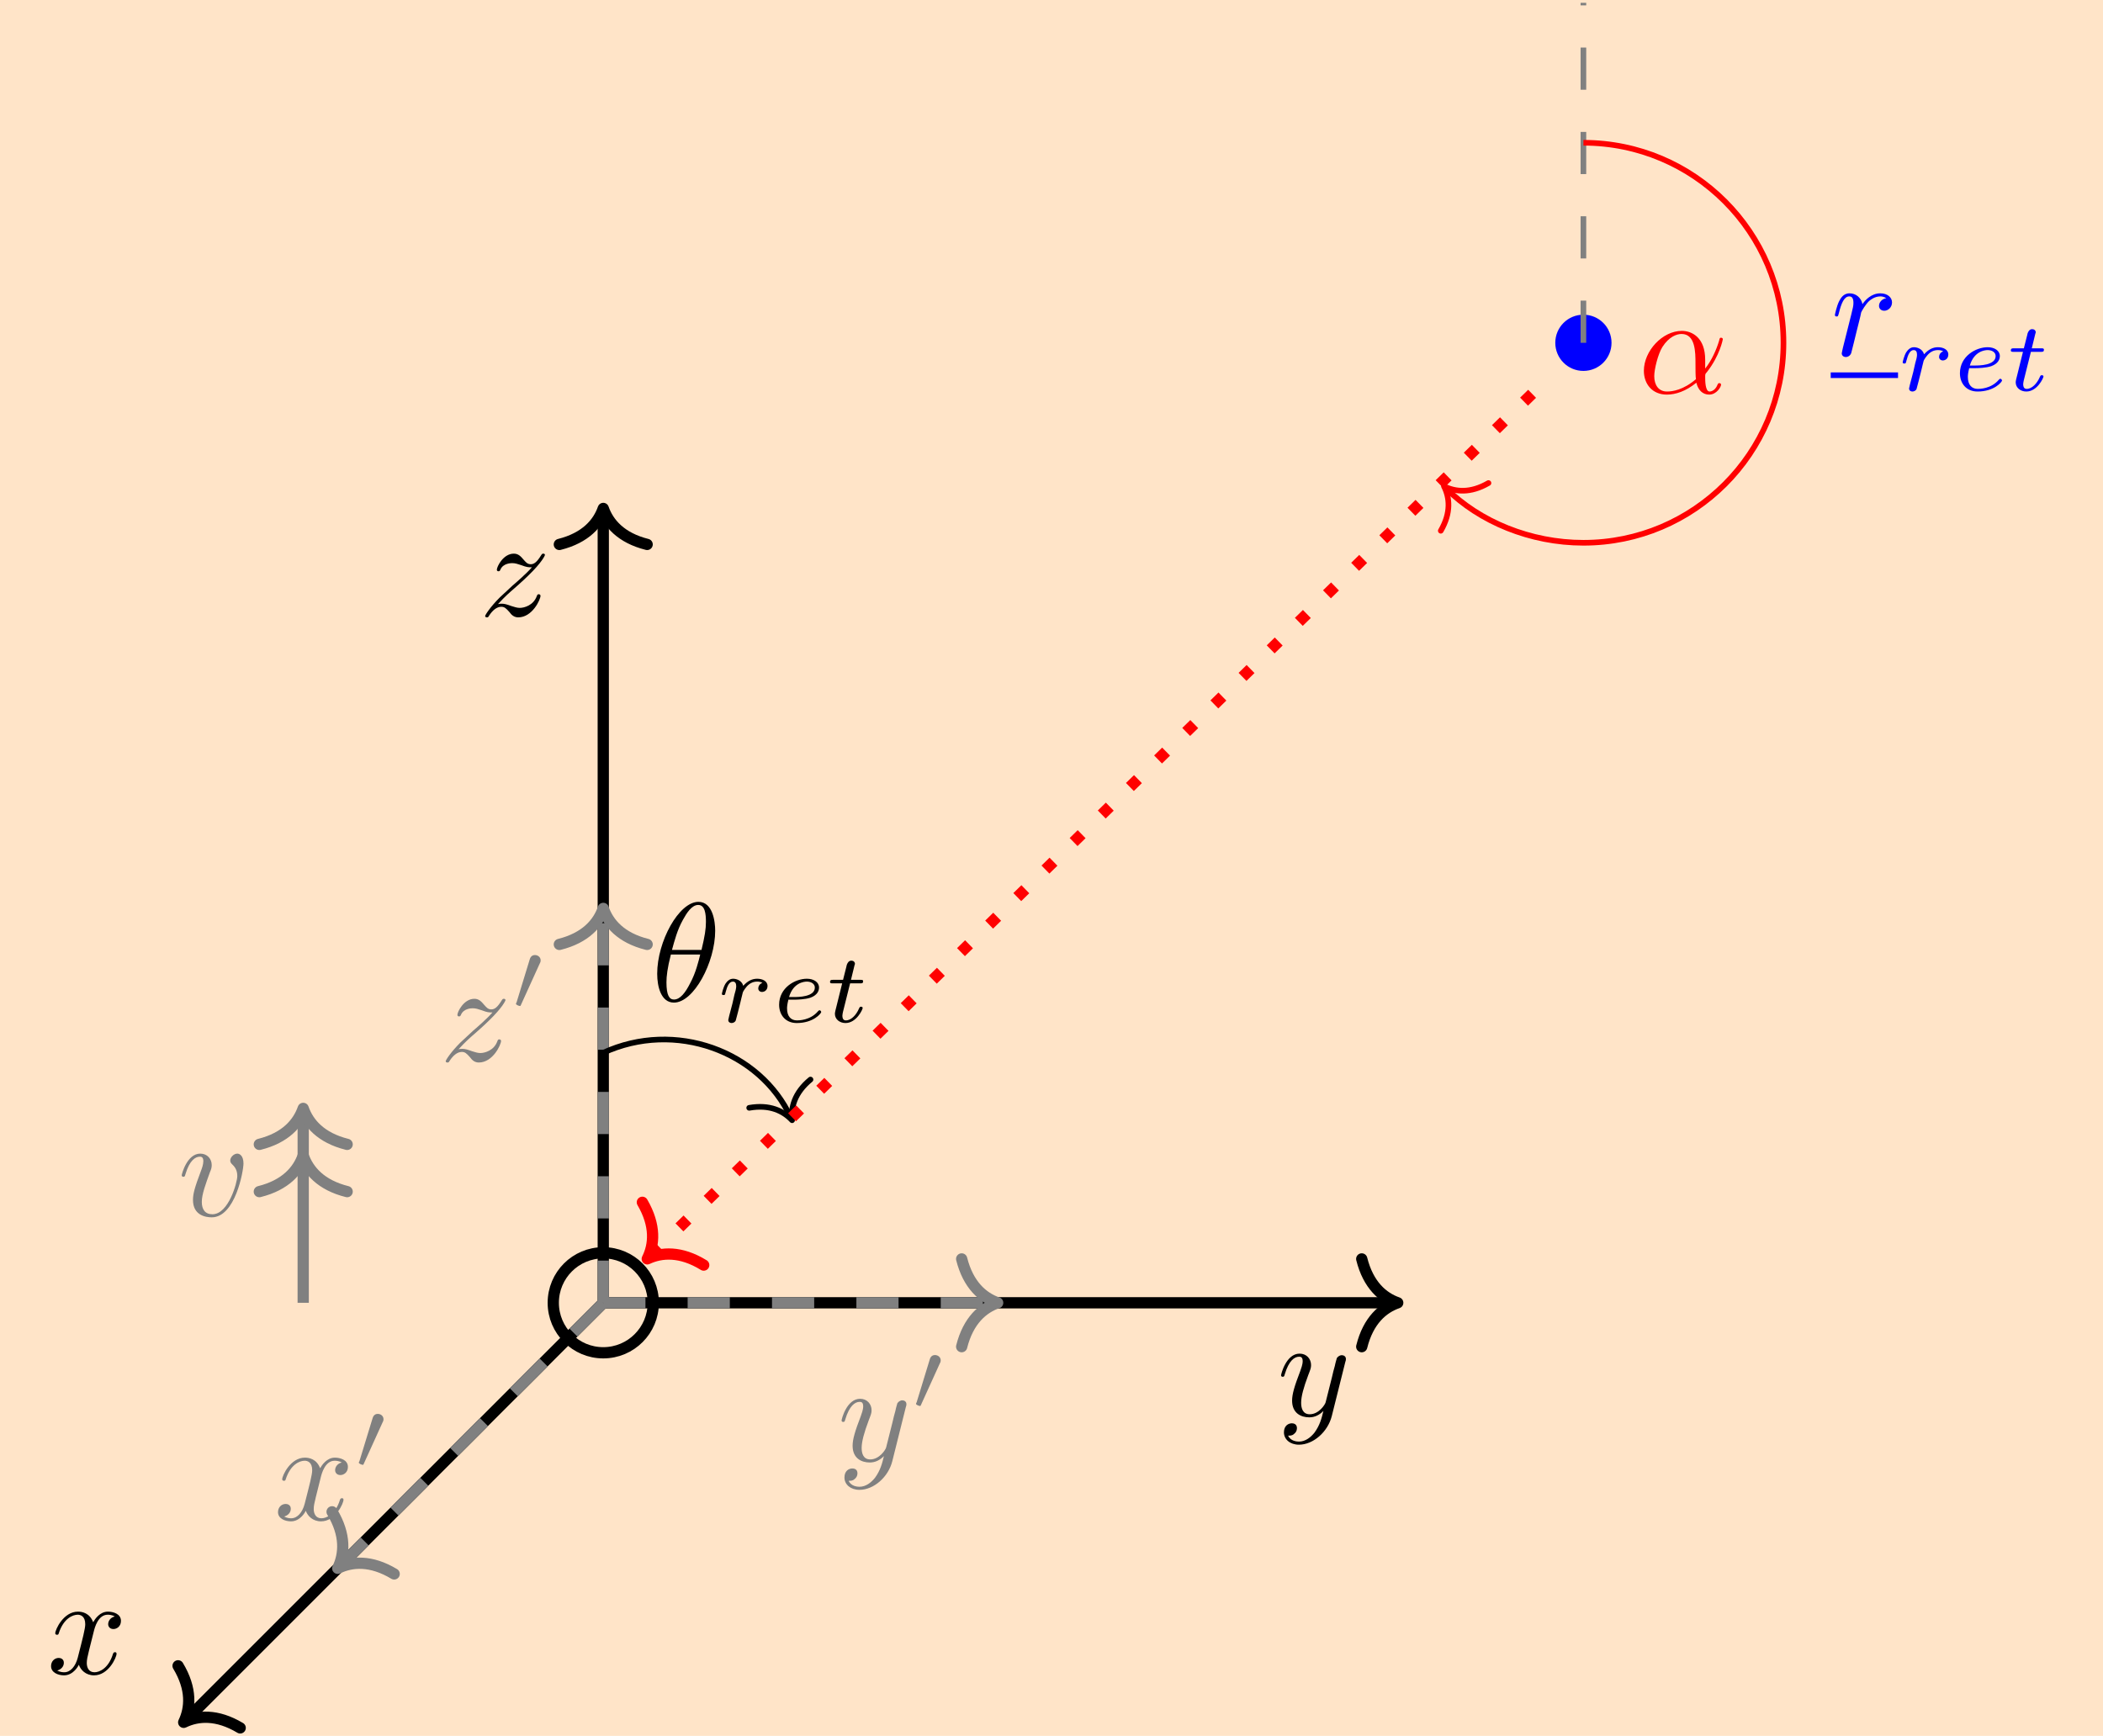
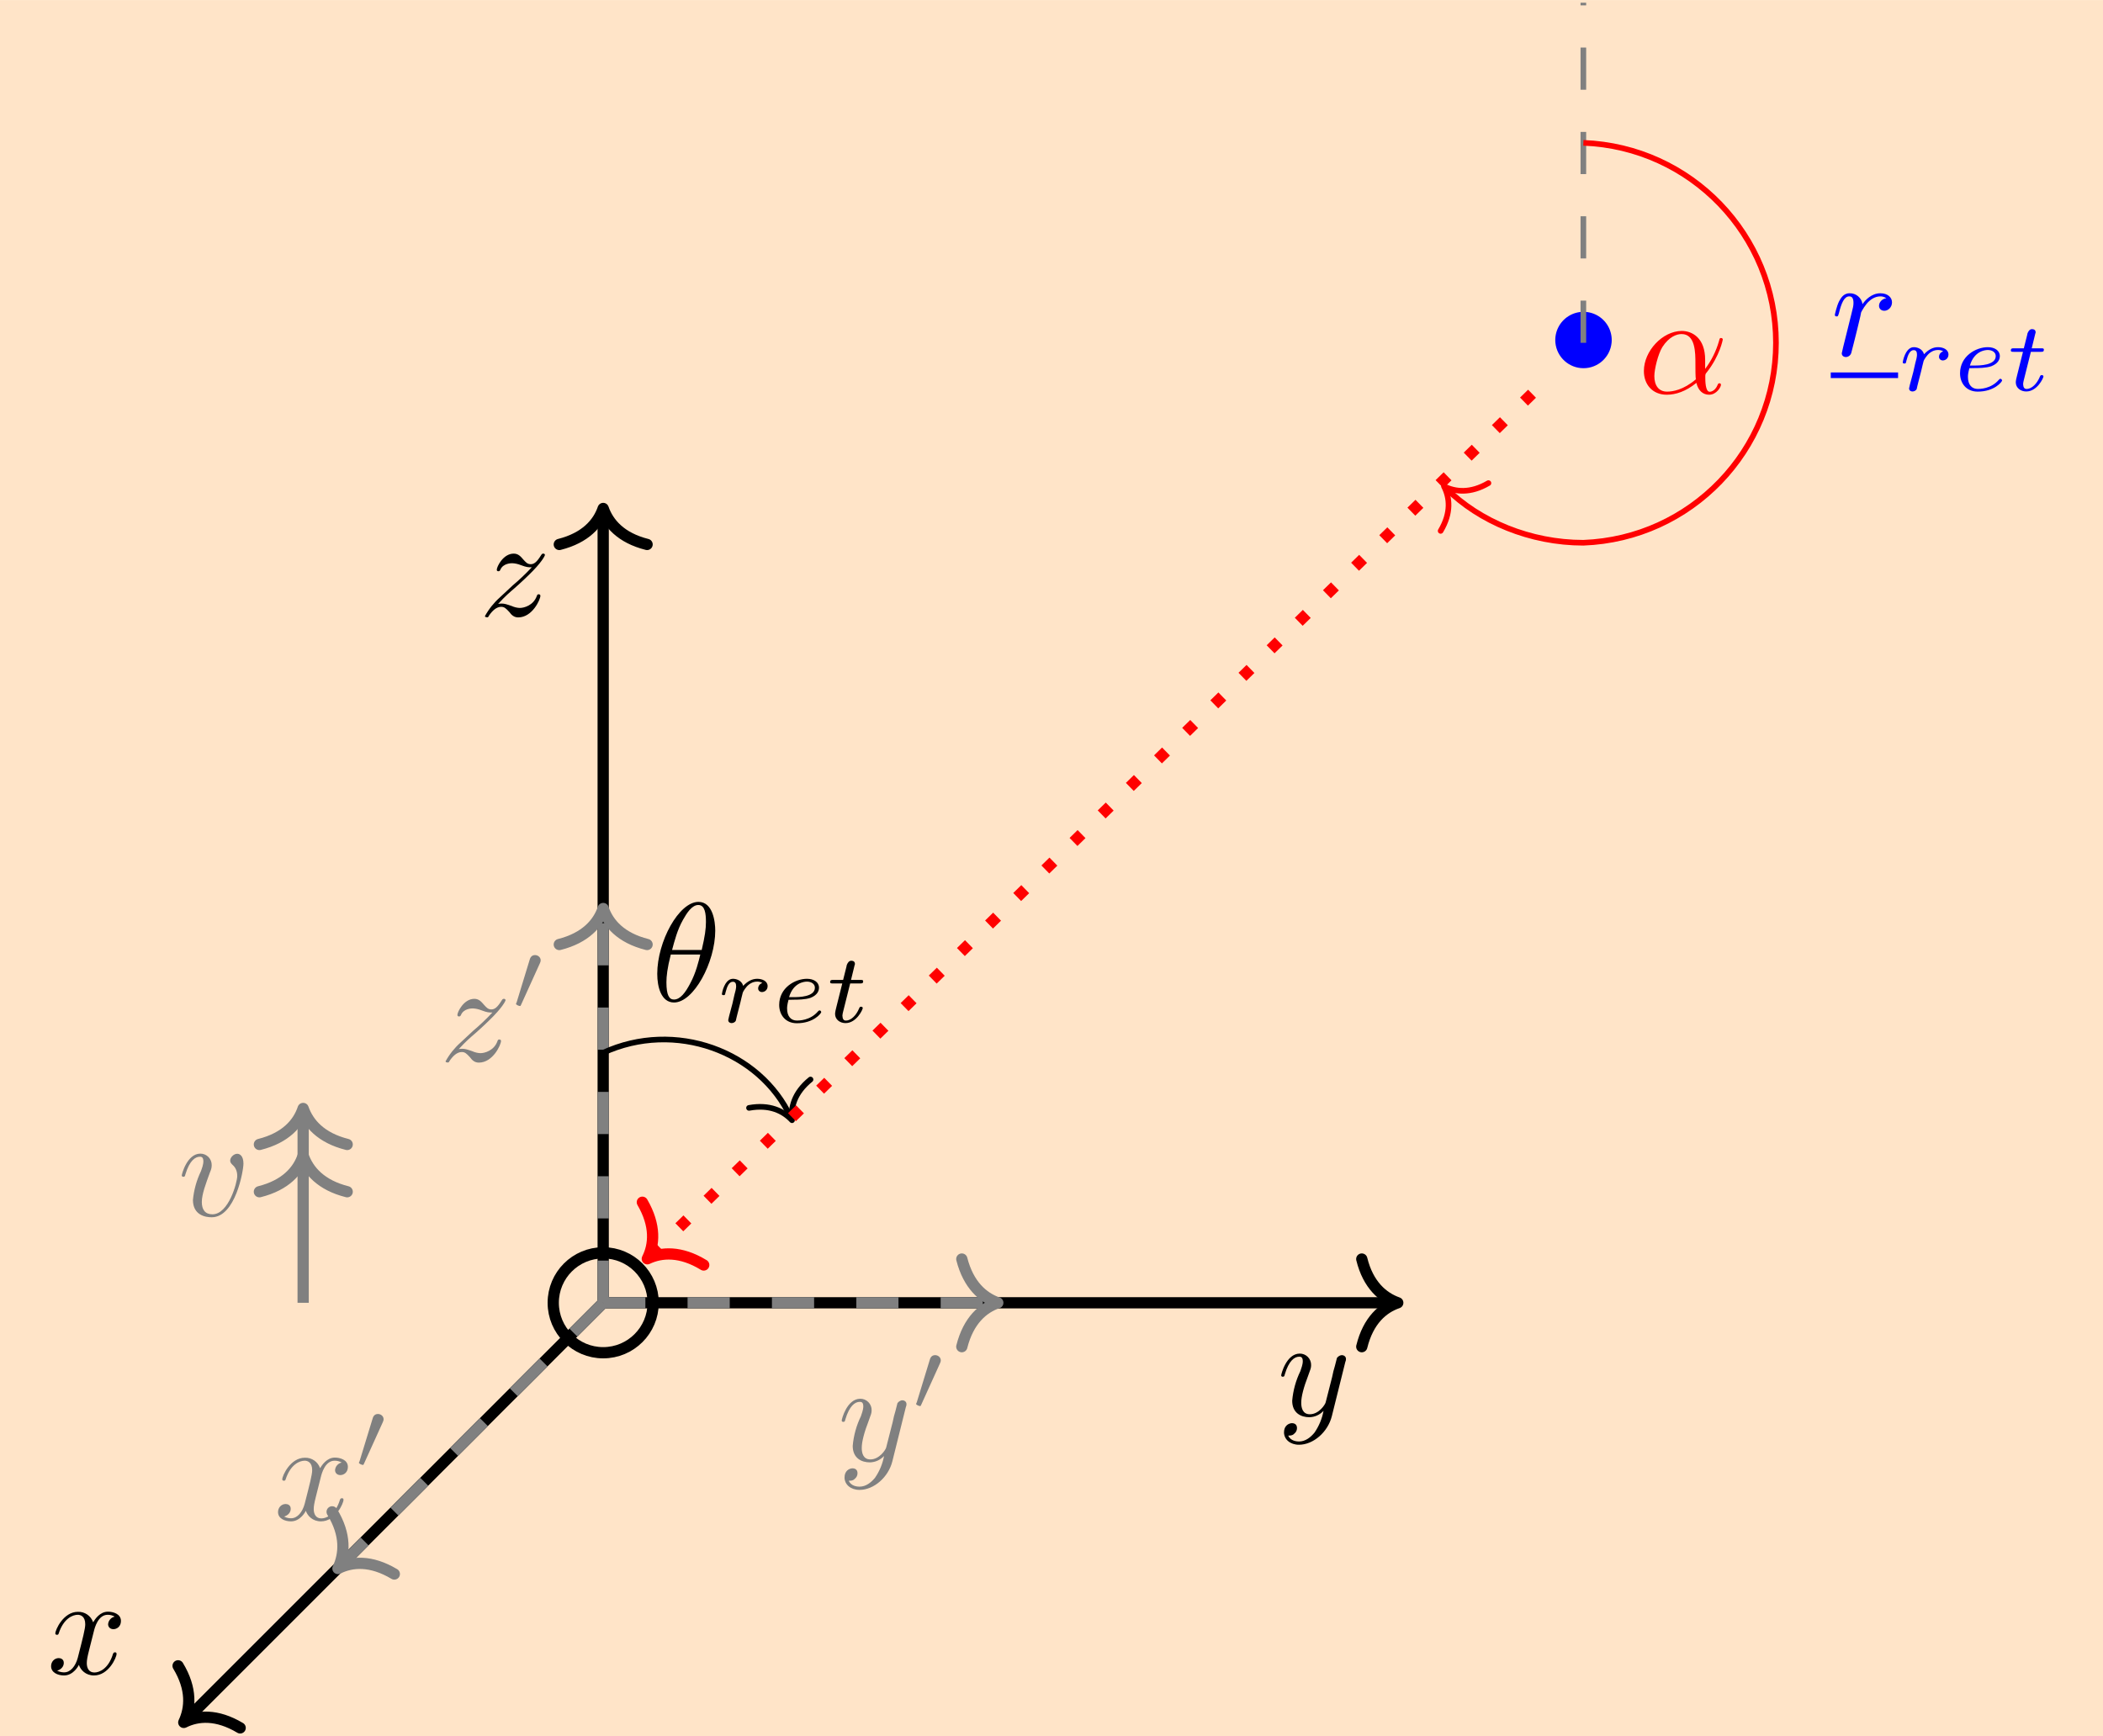
- <svg xmlns="http://www.w3.org/2000/svg" xmlns:xlink="http://www.w3.org/1999/xlink" width="149.012pt" height="123.014pt" viewBox="0 0 149.012 123.014" version="1.1">
+ <svg xmlns="http://www.w3.org/2000/svg" xmlns:xlink="http://www.w3.org/1999/xlink" width="198.68" height="164.02" viewBox="0 0 149.01 123.01">
  <defs>
-     <g>
-       <symbol overflow="visible" id="glyph0-0">
-         <path style="stroke:none;" d="" />
-       </symbol>
-       <symbol overflow="visible" id="glyph0-1">
-         <path style="stroke:none;" d="M 4.844 -3.797 C 4.891 -3.938 4.891 -3.953 4.891 -4.031 C 4.891 -4.203 4.75 -4.297 4.594 -4.297 C 4.5 -4.297 4.344 -4.234 4.25 -4.094 C 4.234 -4.031 4.141 -3.734 4.109 -3.547 C 4.031 -3.297 3.969 -3.016 3.906 -2.75 L 3.453 -0.953 C 3.422 -0.812 2.984 -0.109 2.328 -0.109 C 1.828 -0.109 1.719 -0.547 1.719 -0.922 C 1.719 -1.375 1.891 -2 2.219 -2.875 C 2.375 -3.281 2.422 -3.391 2.422 -3.594 C 2.422 -4.031 2.109 -4.406 1.609 -4.406 C 0.656 -4.406 0.297 -2.953 0.297 -2.875 C 0.297 -2.766 0.391 -2.766 0.406 -2.766 C 0.516 -2.766 0.516 -2.797 0.562 -2.953 C 0.844 -3.891 1.234 -4.188 1.578 -4.188 C 1.656 -4.188 1.828 -4.188 1.828 -3.875 C 1.828 -3.625 1.719 -3.359 1.656 -3.172 C 1.25 -2.109 1.078 -1.547 1.078 -1.078 C 1.078 -0.188 1.703 0.109 2.297 0.109 C 2.688 0.109 3.016 -0.062 3.297 -0.344 C 3.172 0.172 3.047 0.672 2.656 1.203 C 2.391 1.531 2.016 1.828 1.562 1.828 C 1.422 1.828 0.969 1.797 0.797 1.406 C 0.953 1.406 1.094 1.406 1.219 1.281 C 1.328 1.203 1.422 1.062 1.422 0.875 C 1.422 0.562 1.156 0.531 1.062 0.531 C 0.828 0.531 0.5 0.688 0.5 1.172 C 0.5 1.672 0.938 2.047 1.562 2.047 C 2.578 2.047 3.609 1.141 3.891 0.016 Z M 4.844 -3.797 " />
-       </symbol>
-       <symbol overflow="visible" id="glyph0-2">
-         <path style="stroke:none;" d="M 1.328 -0.828 C 1.859 -1.406 2.156 -1.656 2.516 -1.969 C 2.516 -1.969 3.125 -2.5 3.484 -2.859 C 4.438 -3.781 4.656 -4.266 4.656 -4.312 C 4.656 -4.406 4.562 -4.406 4.547 -4.406 C 4.469 -4.406 4.453 -4.391 4.391 -4.297 C 4.094 -3.812 3.891 -3.656 3.656 -3.656 C 3.406 -3.656 3.297 -3.812 3.141 -3.984 C 2.953 -4.203 2.781 -4.406 2.453 -4.406 C 1.703 -4.406 1.25 -3.484 1.25 -3.266 C 1.25 -3.219 1.281 -3.156 1.359 -3.156 C 1.453 -3.156 1.469 -3.203 1.5 -3.266 C 1.688 -3.734 2.266 -3.734 2.344 -3.734 C 2.547 -3.734 2.734 -3.672 2.969 -3.594 C 3.375 -3.438 3.484 -3.438 3.734 -3.438 C 3.375 -3.016 2.547 -2.297 2.359 -2.141 L 1.453 -1.297 C 0.781 -0.625 0.422 -0.062 0.422 0.016 C 0.422 0.109 0.531 0.109 0.547 0.109 C 0.625 0.109 0.641 0.094 0.703 -0.016 C 0.938 -0.375 1.234 -0.641 1.562 -0.641 C 1.781 -0.641 1.891 -0.547 2.141 -0.266 C 2.297 -0.047 2.484 0.109 2.766 0.109 C 3.766 0.109 4.344 -1.156 4.344 -1.422 C 4.344 -1.469 4.297 -1.531 4.219 -1.531 C 4.125 -1.531 4.109 -1.469 4.078 -1.391 C 3.844 -0.75 3.203 -0.562 2.875 -0.562 C 2.688 -0.562 2.5 -0.625 2.297 -0.688 C 1.953 -0.812 1.797 -0.859 1.594 -0.859 C 1.578 -0.859 1.422 -0.859 1.328 -0.828 Z M 1.328 -0.828 " />
-       </symbol>
-       <symbol overflow="visible" id="glyph0-3">
-         <path style="stroke:none;" d="M 3.328 -3.016 C 3.391 -3.266 3.625 -4.188 4.312 -4.188 C 4.359 -4.188 4.609 -4.188 4.812 -4.062 C 4.531 -4 4.344 -3.766 4.344 -3.516 C 4.344 -3.359 4.453 -3.172 4.719 -3.172 C 4.938 -3.172 5.25 -3.344 5.25 -3.75 C 5.25 -4.266 4.672 -4.406 4.328 -4.406 C 3.75 -4.406 3.406 -3.875 3.281 -3.656 C 3.031 -4.312 2.5 -4.406 2.203 -4.406 C 1.172 -4.406 0.594 -3.125 0.594 -2.875 C 0.594 -2.766 0.703 -2.766 0.719 -2.766 C 0.797 -2.766 0.828 -2.797 0.844 -2.875 C 1.188 -3.938 1.844 -4.188 2.188 -4.188 C 2.375 -4.188 2.719 -4.094 2.719 -3.516 C 2.719 -3.203 2.547 -2.547 2.188 -1.141 C 2.031 -0.531 1.672 -0.109 1.234 -0.109 C 1.172 -0.109 0.953 -0.109 0.734 -0.234 C 0.984 -0.297 1.203 -0.5 1.203 -0.781 C 1.203 -1.047 0.984 -1.125 0.844 -1.125 C 0.531 -1.125 0.297 -0.875 0.297 -0.547 C 0.297 -0.094 0.781 0.109 1.219 0.109 C 1.891 0.109 2.25 -0.594 2.266 -0.641 C 2.391 -0.281 2.75 0.109 3.344 0.109 C 4.375 0.109 4.938 -1.172 4.938 -1.422 C 4.938 -1.531 4.859 -1.531 4.828 -1.531 C 4.734 -1.531 4.719 -1.484 4.688 -1.422 C 4.359 -0.344 3.688 -0.109 3.375 -0.109 C 2.984 -0.109 2.828 -0.422 2.828 -0.766 C 2.828 -0.984 2.875 -1.203 2.984 -1.641 Z M 3.328 -3.016 " />
-       </symbol>
-       <symbol overflow="visible" id="glyph0-4">
-         <path style="stroke:none;" d="M 4.672 -3.703 C 4.672 -4.25 4.406 -4.406 4.234 -4.406 C 3.984 -4.406 3.734 -4.141 3.734 -3.922 C 3.734 -3.797 3.781 -3.734 3.891 -3.625 C 4.109 -3.422 4.234 -3.172 4.234 -2.812 C 4.234 -2.391 3.625 -0.109 2.469 -0.109 C 1.953 -0.109 1.719 -0.453 1.719 -0.984 C 1.719 -1.531 2 -2.266 2.297 -3.094 C 2.375 -3.266 2.422 -3.406 2.422 -3.594 C 2.422 -4.031 2.109 -4.406 1.609 -4.406 C 0.672 -4.406 0.297 -2.953 0.297 -2.875 C 0.297 -2.766 0.391 -2.766 0.406 -2.766 C 0.516 -2.766 0.516 -2.797 0.562 -2.953 C 0.859 -3.953 1.281 -4.188 1.578 -4.188 C 1.656 -4.188 1.828 -4.188 1.828 -3.875 C 1.828 -3.625 1.719 -3.344 1.656 -3.172 C 1.219 -2.016 1.094 -1.562 1.094 -1.125 C 1.094 -0.047 1.969 0.109 2.422 0.109 C 4.094 0.109 4.672 -3.188 4.672 -3.703 Z M 4.672 -3.703 " />
-       </symbol>
-       <symbol overflow="visible" id="glyph0-5">
-         <path style="stroke:none;" d="M 4.531 -4.984 C 4.531 -5.641 4.359 -7.031 3.344 -7.031 C 1.953 -7.031 0.422 -4.219 0.422 -1.938 C 0.422 -1 0.703 0.109 1.609 0.109 C 3.016 0.109 4.531 -2.75 4.531 -4.984 Z M 1.469 -3.625 C 1.641 -4.25 1.844 -5.047 2.25 -5.766 C 2.516 -6.25 2.875 -6.812 3.328 -6.812 C 3.812 -6.812 3.875 -6.172 3.875 -5.609 C 3.875 -5.109 3.797 -4.609 3.562 -3.625 Z M 3.469 -3.297 C 3.359 -2.844 3.156 -2 2.766 -1.281 C 2.422 -0.594 2.047 -0.109 1.609 -0.109 C 1.281 -0.109 1.078 -0.406 1.078 -1.328 C 1.078 -1.75 1.141 -2.328 1.391 -3.297 Z M 3.469 -3.297 " />
-       </symbol>
-       <symbol overflow="visible" id="glyph0-6">
-         <path style="stroke:none;" d="M 0.875 -0.594 C 0.844 -0.438 0.781 -0.203 0.781 -0.156 C 0.781 0.016 0.922 0.109 1.078 0.109 C 1.203 0.109 1.375 0.031 1.453 -0.172 C 1.469 -0.203 1.797 -1.562 1.844 -1.75 C 1.922 -2.078 2.109 -2.766 2.156 -3.047 C 2.203 -3.172 2.484 -3.641 2.719 -3.859 C 2.797 -3.922 3.094 -4.188 3.516 -4.188 C 3.781 -4.188 3.922 -4.062 3.938 -4.062 C 3.641 -4.016 3.422 -3.781 3.422 -3.516 C 3.422 -3.359 3.531 -3.172 3.797 -3.172 C 4.062 -3.172 4.344 -3.406 4.344 -3.766 C 4.344 -4.109 4.031 -4.406 3.516 -4.406 C 2.875 -4.406 2.438 -3.922 2.25 -3.641 C 2.156 -4.094 1.797 -4.406 1.328 -4.406 C 0.875 -4.406 0.688 -4.016 0.594 -3.844 C 0.422 -3.5 0.297 -2.906 0.297 -2.875 C 0.297 -2.766 0.391 -2.766 0.406 -2.766 C 0.516 -2.766 0.516 -2.781 0.578 -3 C 0.75 -3.703 0.953 -4.188 1.312 -4.188 C 1.469 -4.188 1.609 -4.109 1.609 -3.734 C 1.609 -3.516 1.578 -3.406 1.453 -2.891 Z M 0.875 -0.594 " />
-       </symbol>
-       <symbol overflow="visible" id="glyph0-7">
-         <path style="stroke:none;" d="M 4.75 -2.359 C 4.75 -3.922 3.828 -4.406 3.094 -4.406 C 1.719 -4.406 0.406 -2.984 0.406 -1.578 C 0.406 -0.641 1 0.109 2.031 0.109 C 2.656 0.109 3.375 -0.125 4.125 -0.734 C 4.25 -0.203 4.578 0.109 5.031 0.109 C 5.562 0.109 5.875 -0.438 5.875 -0.594 C 5.875 -0.672 5.812 -0.703 5.75 -0.703 C 5.688 -0.703 5.656 -0.672 5.625 -0.594 C 5.438 -0.109 5.078 -0.109 5.062 -0.109 C 4.75 -0.109 4.75 -0.891 4.75 -1.125 C 4.75 -1.328 4.75 -1.359 4.859 -1.469 C 5.797 -2.656 6 -3.812 6 -3.812 C 6 -3.844 5.984 -3.922 5.875 -3.922 C 5.781 -3.922 5.781 -3.891 5.734 -3.703 C 5.547 -3.078 5.219 -2.328 4.75 -1.734 Z M 4.094 -0.984 C 3.203 -0.219 2.438 -0.109 2.047 -0.109 C 1.453 -0.109 1.141 -0.562 1.141 -1.203 C 1.141 -1.688 1.406 -2.766 1.719 -3.266 C 2.188 -4 2.734 -4.188 3.078 -4.188 C 4.062 -4.188 4.062 -2.875 4.062 -2.109 C 4.062 -1.734 4.062 -1.156 4.094 -0.984 Z M 4.094 -0.984 " />
-       </symbol>
-       <symbol overflow="visible" id="glyph1-0">
-         <path style="stroke:none;" d="" />
-       </symbol>
-       <symbol overflow="visible" id="glyph1-1">
-         <path style="stroke:none;" d="M 2.016 -3.297 C 2.078 -3.406 2.078 -3.469 2.078 -3.516 C 2.078 -3.734 1.891 -3.891 1.672 -3.891 C 1.406 -3.891 1.328 -3.672 1.297 -3.562 L 0.375 -0.547 C 0.359 -0.531 0.328 -0.453 0.328 -0.438 C 0.328 -0.359 0.547 -0.281 0.609 -0.281 C 0.656 -0.281 0.656 -0.297 0.703 -0.406 Z M 2.016 -3.297 " />
-       </symbol>
-       <symbol overflow="visible" id="glyph2-0">
-         <path style="stroke:none;" d="" />
-       </symbol>
-       <symbol overflow="visible" id="glyph2-1">
-         <path style="stroke:none;" d="M 1.641 -1.406 C 1.641 -1.453 1.812 -2.078 1.812 -2.109 C 1.828 -2.172 2.031 -2.516 2.266 -2.688 C 2.328 -2.734 2.516 -2.875 2.828 -2.875 C 2.891 -2.875 3.062 -2.875 3.203 -2.781 C 2.984 -2.719 2.906 -2.516 2.906 -2.391 C 2.906 -2.25 3.016 -2.141 3.172 -2.141 C 3.344 -2.141 3.562 -2.266 3.562 -2.562 C 3.562 -2.922 3.188 -3.078 2.828 -3.078 C 2.469 -3.078 2.156 -2.922 1.844 -2.578 C 1.719 -3 1.297 -3.078 1.125 -3.078 C 0.875 -3.078 0.703 -2.906 0.578 -2.719 C 0.422 -2.453 0.328 -2.047 0.328 -2 C 0.328 -1.922 0.422 -1.922 0.453 -1.922 C 0.547 -1.922 0.547 -1.938 0.594 -2.125 C 0.703 -2.547 0.844 -2.875 1.109 -2.875 C 1.297 -2.875 1.344 -2.719 1.344 -2.531 C 1.344 -2.406 1.281 -2.141 1.219 -1.953 C 1.172 -1.766 1.109 -1.484 1.078 -1.328 L 0.844 -0.438 C 0.828 -0.344 0.781 -0.172 0.781 -0.156 C 0.781 0 0.906 0.062 1.016 0.062 C 1.125 0.062 1.266 0 1.312 -0.125 C 1.328 -0.172 1.406 -0.484 1.453 -0.656 Z M 1.641 -1.406 " />
-       </symbol>
-       <symbol overflow="visible" id="glyph2-2">
-         <path style="stroke:none;" d="M 1.562 -1.594 C 1.75 -1.594 2.312 -1.609 2.688 -1.734 C 3.203 -1.922 3.297 -2.25 3.297 -2.453 C 3.297 -2.844 2.906 -3.078 2.438 -3.078 C 1.594 -3.078 0.469 -2.438 0.469 -1.234 C 0.469 -0.531 0.906 0.062 1.719 0.062 C 2.906 0.062 3.453 -0.625 3.453 -0.719 C 3.453 -0.766 3.391 -0.844 3.328 -0.844 C 3.297 -0.844 3.281 -0.828 3.219 -0.766 C 2.672 -0.125 1.859 -0.125 1.734 -0.125 C 1.312 -0.125 1.031 -0.406 1.031 -0.969 C 1.031 -1.062 1.031 -1.203 1.125 -1.594 Z M 1.172 -1.781 C 1.469 -2.797 2.234 -2.875 2.438 -2.875 C 2.734 -2.875 3 -2.719 3 -2.453 C 3 -1.781 1.812 -1.781 1.516 -1.781 Z M 1.172 -1.781 " />
-       </symbol>
-       <symbol overflow="visible" id="glyph2-3">
-         <path style="stroke:none;" d="M 1.719 -2.75 L 2.422 -2.75 C 2.562 -2.75 2.641 -2.75 2.641 -2.906 C 2.641 -3 2.562 -3 2.438 -3 L 1.781 -3 L 2.031 -4.031 C 2.047 -4.062 2.062 -4.109 2.062 -4.125 C 2.062 -4.266 1.953 -4.359 1.812 -4.359 C 1.641 -4.359 1.547 -4.234 1.484 -4.062 C 1.438 -3.875 1.531 -4.219 1.219 -3 L 0.516 -3 C 0.391 -3 0.297 -3 0.297 -2.844 C 0.297 -2.75 0.375 -2.75 0.5 -2.75 L 1.156 -2.75 L 0.75 -1.109 C 0.703 -0.938 0.641 -0.688 0.641 -0.594 C 0.641 -0.188 1 0.062 1.391 0.062 C 2.172 0.062 2.609 -0.906 2.609 -1 C 2.609 -1.094 2.516 -1.094 2.5 -1.094 C 2.406 -1.094 2.406 -1.078 2.344 -0.953 C 2.156 -0.516 1.797 -0.125 1.422 -0.125 C 1.266 -0.125 1.172 -0.219 1.172 -0.469 C 1.172 -0.531 1.203 -0.688 1.219 -0.75 Z M 1.719 -2.75 " />
-       </symbol>
-     </g>
-     <clipPath id="clip1">
-       <path d="M 0 0 L 149.012 0 L 149.012 123.016 L 0 123.016 Z M 0 0 " />
+     <symbol id="b" overflow="visible">
+       <path d="M4.84-3.8c.05-.14.05-.15.05-.23 0-.17-.14-.27-.3-.27-.09 0-.25.07-.34.2l-.14.55q-.12.38-.2.8l-.46 1.8c-.03.14-.47.84-1.12.84-.5 0-.61-.44-.61-.81q0-.66.5-1.95c.15-.41.2-.52.2-.72a.8.8 0 0 0-.81-.82C.66-4.4.3-2.95.3-2.87c0 .1.1.1.1.1.12 0 .12-.03.16-.18.28-.94.67-1.24 1.02-1.24.08 0 .25 0 .25.32 0 .25-.11.51-.17.7a6 6 0 0 0-.58 2.1C1.08-.2 1.7.1 2.3.1q.58-.02 1-.45a4 4 0 0 1-.64 1.54c-.27.33-.64.63-1.1.63-.14 0-.6-.03-.76-.42.15 0 .3 0 .42-.13a.5.5 0 0 0 .2-.4c0-.32-.26-.35-.36-.35C.83.53.5.7.5 1.17c0 .5.44.88 1.06.88 1.02 0 2.05-.9 2.33-2.03Zm0 0" style="stroke:none" />
+     </symbol>
+     <symbol id="c" overflow="visible">
+       <path d="M1.33-.83c.53-.58.83-.83 1.19-1.14 0 0 .6-.53.96-.89.96-.92 1.18-1.4 1.18-1.45 0-.1-.1-.1-.11-.1-.08 0-.1.02-.16.11-.3.49-.5.64-.73.64-.25 0-.36-.15-.52-.32-.19-.22-.36-.43-.69-.43-.75 0-1.2.93-1.2 1.14q0 .1.1.11c.1 0 .12-.04.15-.1.19-.47.77-.47.84-.47q.3.01.63.14c.4.15.51.15.76.15a16 16 0 0 1-1.37 1.3l-.9.84A5 5 0 0 0 .41.02C.42.1.53.1.55.1Q.64.13.7-.02c.24-.35.53-.62.86-.62.22 0 .33.1.58.37.16.22.34.38.63.38 1 0 1.57-1.27 1.57-1.53q0-.1-.12-.11c-.1 0-.11.06-.14.14-.24.64-.88.83-1.2.83Q2.59-.57 2.3-.7c-.35-.12-.5-.17-.7-.17-.02 0-.18 0-.27.03m0 0" style="stroke:none" />
+     </symbol>
+     <symbol id="e" overflow="visible">
+       <path d="M3.33-3.02c.06-.25.3-1.17.98-1.17a1 1 0 0 1 .5.13.6.6 0 0 0-.47.54c0 .16.11.35.38.35.22 0 .53-.17.53-.58 0-.52-.58-.66-.92-.66-.58 0-.92.54-1.05.75A1.1 1.1 0 0 0 2.2-4.4C1.17-4.4.6-3.12.6-2.87c0 .1.1.1.12.1q.1 0 .12-.1c.35-1.07 1-1.32 1.35-1.32.19 0 .53.1.53.67 0 .32-.17.97-.53 2.38-.16.6-.52 1.03-.96 1.03-.06 0-.28 0-.5-.12.25-.07.47-.27.47-.55 0-.27-.22-.34-.36-.34-.3 0-.54.25-.54.57 0 .46.48.66.92.66.67 0 1.03-.7 1.05-.75.12.36.48.75 1.07.75 1.04 0 1.6-1.28 1.6-1.53 0-.11-.08-.11-.11-.11-.1 0-.11.05-.14.1C4.36-.33 3.69-.1 3.37-.1c-.39 0-.54-.31-.54-.66 0-.21.04-.43.15-.87Zm0 0" style="stroke:none" />
+     </symbol>
+     <symbol id="g" overflow="visible">
+       <path d="M4.67-3.7c0-.55-.26-.7-.44-.7-.25 0-.5.26-.5.48 0 .12.05.19.16.3q.34.29.34.8c0 .43-.6 2.71-1.76 2.71-.52 0-.75-.34-.75-.87 0-.55.28-1.29.58-2.11.08-.18.12-.32.12-.5a.8.8 0 0 0-.81-.82C.67-4.4.3-2.95.3-2.87c0 .1.1.1.1.1.12 0 .12-.03.16-.18.3-1 .72-1.24 1.02-1.24.08 0 .25 0 .25.32 0 .25-.11.53-.17.7a6 6 0 0 0-.57 2.05C1.1-.05 1.97.1 2.42.1 4.1.1 4.67-3.2 4.67-3.7m0 0" style="stroke:none" />
+     </symbol>
+     <symbol id="h" overflow="visible">
+       <path d="M4.53-4.98c0-.66-.17-2.05-1.19-2.05-1.39 0-2.92 2.81-2.92 5.1C.42-1 .7.1 1.61.1 3 .1 4.53-2.75 4.53-5M1.47-3.62c.17-.63.37-1.43.78-2.15.27-.48.63-1.04 1.08-1.04.48 0 .54.64.54 1.2 0 .5-.07 1-.3 1.99Zm2 .32c-.11.46-.31 1.3-.7 2.02C2.42-.6 2.05-.11 1.6-.11c-.33 0-.53-.3-.53-1.22 0-.42.06-1 .31-1.97Zm0 0" style="stroke:none" />
+     </symbol>
+     <symbol id="l" overflow="visible">
+       <path d="m.88-.6-.1.44c0 .18.14.27.3.27.12 0 .3-.08.37-.28.02-.03.35-1.4.4-1.58.07-.33.26-1.02.3-1.3.05-.12.33-.6.57-.8.08-.07.37-.34.8-.34.26 0 .4.13.42.13-.3.04-.52.28-.52.54 0 .16.11.35.38.35.26 0 .54-.24.54-.6 0-.34-.3-.64-.82-.64-.64 0-1.08.49-1.27.77a.9.9 0 0 0-.92-.77c-.46 0-.64.4-.74.57-.17.34-.3.93-.3.96 0 .11.1.11.12.11.1 0 .1-.01.17-.23.17-.7.37-1.19.73-1.19.16 0 .3.08.3.46 0 .21-.03.32-.16.84Zm0 0" style="stroke:none" />
+     </symbol>
+     <symbol id="m" overflow="visible">
+       <path d="M4.75-2.36c0-1.56-.92-2.05-1.66-2.05C1.72-4.4.41-2.98.41-1.58.4-.64 1 .11 2.03.11c.63 0 1.35-.23 2.1-.84.12.53.45.84.9.84.53 0 .84-.55.84-.7Q5.87-.7 5.76-.7q-.09 0-.12.1c-.2.5-.55.5-.57.5-.31 0-.31-.8-.31-1.02 0-.2 0-.24.1-.35C5.8-2.66 6-3.8 6-3.8c0-.03-.02-.11-.12-.11s-.1.03-.15.22a6 6 0 0 1-.98 1.97ZM4.09-.98c-.89.76-1.65.87-2.04.87-.6 0-.9-.45-.9-1.1 0-.48.26-1.56.57-2.06.47-.73 1.01-.92 1.36-.92.98 0 .98 1.32.98 2.08 0 .38 0 .95.03 1.13m0 0" style="stroke:none" />
+     </symbol>
+     <symbol id="f" overflow="visible">
+       <path d="M2.02-3.3q.07-.15.06-.22c0-.21-.19-.37-.4-.37-.27 0-.35.22-.38.33L.38-.55l-.05.11c0 .08.22.16.28.16.05 0 .05-.02.1-.13Zm0 0" style="stroke:none" />
+     </symbol>
+     <symbol id="i" overflow="visible">
+       <path d="M1.64-1.4c0-.05.17-.68.17-.7.02-.07.22-.42.46-.59.06-.04.25-.19.56-.19.06 0 .23 0 .37.1a.4.4 0 0 0-.3.39c0 .14.12.25.27.25.17 0 .4-.13.4-.42 0-.36-.38-.52-.74-.52q-.52 0-.99.5c-.12-.42-.54-.5-.72-.5-.25 0-.42.17-.54.36A2 2 0 0 0 .33-2c0 .08.1.08.12.08.1 0 .1-.02.14-.2.11-.43.25-.75.52-.75.19 0 .23.15.23.34 0 .12-.06.39-.12.58l-.14.62-.24.9-.06.27c0 .16.13.22.24.22s.25-.06.3-.18c0-.05.09-.36.13-.54Zm0 0" style="stroke:none" />
+     </symbol>
+     <symbol id="j" overflow="visible">
+       <path d="M1.56-1.6c.19 0 .75 0 1.13-.13.51-.2.6-.52.6-.72 0-.4-.38-.63-.85-.63-.85 0-1.97.64-1.97 1.85 0 .7.44 1.3 1.25 1.3 1.19 0 1.73-.7 1.73-.79 0-.05-.06-.12-.12-.12q-.03-.01-.11.07c-.55.65-1.36.65-1.49.65-.42 0-.7-.29-.7-.85 0-.1 0-.23.1-.62Zm-.39-.18c.3-1.02 1.06-1.1 1.27-1.1.3 0 .56.16.56.43 0 .67-1.19.67-1.48.67Zm0 0" style="stroke:none" />
+     </symbol>
+     <symbol id="k" overflow="visible">
+       <path d="M1.72-2.75h.7c.14 0 .22 0 .22-.16 0-.09-.08-.09-.2-.09h-.66l.25-1.03.03-.1q-.01-.22-.25-.23c-.17 0-.26.13-.33.3-.04.18.05-.16-.26 1.06h-.7C.39-3 .3-3 .3-2.84c0 .09.08.09.2.09h.66L.75-1.11c-.05.17-.1.42-.1.52 0 .4.35.65.74.65C2.17.06 2.61-.9 2.61-1s-.1-.1-.11-.1c-.1 0-.1.02-.16.15-.18.43-.54.83-.92.83q-.24.01-.25-.35c0-.06.03-.22.05-.28Zm0 0" style="stroke:none" />
+     </symbol>
+     <clipPath id="a">
+       <path d="M0 0h149.01v123.02H0Zm0 0" />
    </clipPath>
-     <clipPath id="clip2">
-       <path d="M 2 81 L 55 81 L 55 123.016 L 2 123.016 Z M 2 81 " />
+     <clipPath id="d">
+       <path d="M2 81h53v42.02H2Zm0 0" />
    </clipPath>
  </defs>
-   <g id="surface1">
-     <g clip-path="url(#clip1)" clip-rule="nonzero">
-       <path style=" stroke:none;fill-rule:nonzero;fill:rgb(100%,89.412%,78.432%);fill-opacity:1;" d="M 0 123.016 L 149.012 123.016 L 149.012 0 L 0 0 Z M 0 123.016 " />
-     </g>
-     <path style="fill:none;stroke-width:0.797;stroke-linecap:butt;stroke-linejoin:miter;stroke:rgb(0%,0%,0%);stroke-opacity:1;stroke-miterlimit:10;" d="M 3.544 -0 C 3.544 1.957 1.958 3.543 0.001 3.543 C -1.956 3.543 -3.542 1.957 -3.542 -0 C -3.542 -1.957 -1.956 -3.543 0.001 -3.543 C 1.958 -3.543 3.544 -1.957 3.544 -0 Z M 3.544 -0 " transform="matrix(1,0,0,-1,42.745,92.324)" />
-     <path style="fill:none;stroke-width:0.797;stroke-linecap:butt;stroke-linejoin:miter;stroke:rgb(0%,0%,0%);stroke-opacity:1;stroke-miterlimit:10;" d="M 0.001 -0 L 55.896 -0 " transform="matrix(1,0,0,-1,42.745,92.324)" />
-     <path style="fill:none;stroke-width:0.797;stroke-linecap:round;stroke-linejoin:round;stroke:rgb(0%,0%,0%);stroke-opacity:1;stroke-miterlimit:10;" d="M -2.551 3.109 C -2.086 1.246 -1.047 0.363 -0 -0 C -1.047 -0.363 -2.086 -1.242 -2.551 -3.11 " transform="matrix(1,0,0,-1,99.03922,92.324)" />
-     <g style="fill:rgb(0%,0%,0%);fill-opacity:1;">
-       <use xlink:href="#glyph0-1" x="90.476" y="100.333" />
-     </g>
-     <path style="fill:none;stroke-width:0.797;stroke-linecap:butt;stroke-linejoin:miter;stroke:rgb(0%,0%,0%);stroke-opacity:1;stroke-miterlimit:10;" d="M 0.001 -0 L 0.001 55.894 " transform="matrix(1,0,0,-1,42.745,92.324)" />
-     <path style="fill:none;stroke-width:0.797;stroke-linecap:round;stroke-linejoin:round;stroke:rgb(0%,0%,0%);stroke-opacity:1;stroke-miterlimit:10;" d="M -2.552 3.112 C -2.084 1.245 -1.044 0.362 -0.001 -0.001 C -1.044 -0.364 -2.084 -1.243 -2.552 -3.11 " transform="matrix(0,-1,-1,0,42.745,36.02978)" />
-     <g style="fill:rgb(0%,0%,0%);fill-opacity:1;">
-       <use xlink:href="#glyph0-2" x="33.955" y="43.641" />
-     </g>
-     <g clip-path="url(#clip2)" clip-rule="nonzero">
-       <path style="fill:none;stroke-width:0.797;stroke-linecap:butt;stroke-linejoin:miter;stroke:rgb(0%,0%,0%);stroke-opacity:1;stroke-miterlimit:10;" d="M 0.001 -0 L -29.448 -29.449 " transform="matrix(1,0,0,-1,42.745,92.324)" />
-     </g>
-     <path style="fill:none;stroke-width:0.797;stroke-linecap:round;stroke-linejoin:round;stroke:rgb(0%,0%,0%);stroke-opacity:1;stroke-miterlimit:10;" d="M -2.552 3.111 C -2.083 1.244 -1.047 0.363 -0 0.001 C -1.044 -0.364 -2.086 -1.245 -2.55 -3.112 " transform="matrix(-0.7071,0.7071,0.7071,0.7071,13.01491,122.0541)" />
-     <g style="fill:rgb(0%,0%,0%);fill-opacity:1;">
-       <use xlink:href="#glyph0-3" x="3.321" y="118.617" />
-     </g>
-     <path style="fill:none;stroke-width:0.797;stroke-linecap:butt;stroke-linejoin:miter;stroke:rgb(50%,50%,50%);stroke-opacity:1;stroke-dasharray:2.989,2.989;stroke-miterlimit:10;" d="M 0.001 -0 L 27.548 -0 " transform="matrix(1,0,0,-1,42.745,92.324)" />
-     <path style="fill:none;stroke-width:0.797;stroke-linecap:round;stroke-linejoin:round;stroke:rgb(50%,50%,50%);stroke-opacity:1;stroke-miterlimit:10;" d="M -2.552 3.109 C -2.083 1.246 -1.044 0.363 -0.001 -0 C -1.044 -0.363 -2.083 -1.242 -2.552 -3.11 " transform="matrix(1,0,0,-1,70.69286,92.324)" />
-     <g style="fill:rgb(50%,50%,50%);fill-opacity:1;">
-       <use xlink:href="#glyph0-1" x="59.335" y="103.533" />
-     </g>
-     <g style="fill:rgb(50%,50%,50%);fill-opacity:1;">
-       <use xlink:href="#glyph1-1" x="64.577" y="99.918" />
-     </g>
-     <path style="fill:none;stroke-width:0.797;stroke-linecap:butt;stroke-linejoin:miter;stroke:rgb(50%,50%,50%);stroke-opacity:1;stroke-dasharray:2.989,2.989;stroke-miterlimit:10;" d="M 0.001 -0 L 0.001 27.551 " transform="matrix(1,0,0,-1,42.745,92.324)" />
-     <path style="fill:none;stroke-width:0.797;stroke-linecap:round;stroke-linejoin:round;stroke:rgb(50%,50%,50%);stroke-opacity:1;stroke-miterlimit:10;" d="M -2.55 3.112 C -2.085 1.245 -1.046 0.362 0.001 -0.001 C -1.046 -0.364 -2.085 -1.243 -2.55 -3.11 " transform="matrix(0,-1,-1,0,42.745,64.37614)" />
-     <g style="fill:rgb(50%,50%,50%);fill-opacity:1;">
-       <use xlink:href="#glyph0-2" x="31.16" y="75.187" />
-     </g>
-     <g style="fill:rgb(50%,50%,50%);fill-opacity:1;">
-       <use xlink:href="#glyph1-1" x="36.231" y="71.572" />
-     </g>
-     <path style="fill:none;stroke-width:0.797;stroke-linecap:butt;stroke-linejoin:miter;stroke:rgb(50%,50%,50%);stroke-opacity:1;stroke-dasharray:2.989,2.989;stroke-miterlimit:10;" d="M 0.001 -0 L -18.534 -18.535 " transform="matrix(1,0,0,-1,42.745,92.324)" />
-     <path style="fill:none;stroke-width:0.797;stroke-linecap:round;stroke-linejoin:round;stroke:rgb(50%,50%,50%);stroke-opacity:1;stroke-miterlimit:10;" d="M -2.548 3.111 C -2.084 1.244 -1.048 0.363 -0.001 0.001 C -1.045 -0.364 -2.087 -1.245 -2.551 -3.112 " transform="matrix(-0.7071,0.7071,0.7071,0.7071,23.9281,111.1409)" />
-     <g style="fill:rgb(50%,50%,50%);fill-opacity:1;">
-       <use xlink:href="#glyph0-3" x="19.402" y="107.704" />
-     </g>
-     <g style="fill:rgb(50%,50%,50%);fill-opacity:1;">
-       <use xlink:href="#glyph1-1" x="25.096" y="104.088" />
-     </g>
-     <path style="fill:none;stroke-width:0.797;stroke-linecap:butt;stroke-linejoin:miter;stroke:rgb(50%,50%,50%);stroke-opacity:1;stroke-miterlimit:10;" d="M -21.261 -0 L -21.261 13.379 " transform="matrix(1,0,0,-1,42.745,92.324)" />
-     <path style="fill:none;stroke-width:0.797;stroke-linecap:round;stroke-linejoin:round;stroke:rgb(50%,50%,50%);stroke-opacity:1;stroke-miterlimit:10;" d="M -2.55 3.111 C -2.085 1.244 -1.046 0.365 0.001 0.001 C -1.046 -0.362 -2.085 -1.245 -2.55 -3.112 " transform="matrix(0,-1,-1,0,21.4858,81.89575)" />
-     <path style="fill:none;stroke-width:0.797;stroke-linecap:round;stroke-linejoin:round;stroke:rgb(50%,50%,50%);stroke-opacity:1;stroke-miterlimit:10;" d="M -2.549 3.111 C -2.085 1.244 -1.045 0.365 0.001 0.001 C -1.045 -0.362 -2.085 -1.245 -2.549 -3.112 " transform="matrix(0,-1,-1,0,21.4858,78.54826)" />
-     <g style="fill:rgb(50%,50%,50%);fill-opacity:1;">
-       <use xlink:href="#glyph0-4" x="12.58" y="86.159" />
-     </g>
-     <path style="fill:none;stroke-width:0.399;stroke-linecap:butt;stroke-linejoin:miter;stroke:rgb(0%,0%,0%);stroke-opacity:1;stroke-miterlimit:10;" d="M 0.001 17.719 C 5.083 20.062 11.118 17.84 13.298 13.117 " transform="matrix(1,0,0,-1,42.745,92.324)" />
-     <path style="fill:none;stroke-width:0.399;stroke-linecap:round;stroke-linejoin:round;stroke:rgb(0%,0%,0%);stroke-opacity:1;stroke-miterlimit:10;" d="M -2.072 2.392 C -1.693 0.957 -0.849 0.279 -0.001 -0.001 C -0.849 -0.281 -1.695 -0.957 -2.073 -2.392 " transform="matrix(0.41905,0.90791,0.90791,-0.41905,56.12635,79.38758)" />
-     <g style="fill:rgb(0%,0%,0%);fill-opacity:1;">
-       <use xlink:href="#glyph0-5" x="46.145" y="70.942" />
-     </g>
-     <g style="fill:rgb(0%,0%,0%);fill-opacity:1;">
-       <use xlink:href="#glyph2-1" x="50.822" y="72.437" />
-     </g>
-     <g style="fill:rgb(0%,0%,0%);fill-opacity:1;">
-       <use xlink:href="#glyph2-2" x="54.737" y="72.437" />
-       <use xlink:href="#glyph2-3" x="58.517" y="72.437" />
-     </g>
-     <path style="fill:none;stroke-width:0.797;stroke-linecap:butt;stroke-linejoin:miter;stroke:rgb(100%,0%,0%);stroke-opacity:1;stroke-dasharray:0.797,1.993;stroke-miterlimit:10;" d="M 3.403 3.394 L 66.614 65.199 " transform="matrix(1,0,0,-1,42.745,92.324)" />
-     <path style="fill:none;stroke-width:0.797;stroke-linecap:round;stroke-linejoin:round;stroke:rgb(100%,0%,0%);stroke-opacity:1;stroke-miterlimit:10;" d="M -2.55 3.111 C -2.084 1.247 -1.046 0.363 0.002 -0.001 C -1.047 -0.363 -2.084 -1.245 -2.552 -3.11 " transform="matrix(-0.71497,0.69908,0.69908,0.71497,45.86515,89.21018)" />
-     <path style=" stroke:none;fill-rule:nonzero;fill:rgb(0%,0%,100%);fill-opacity:1;" d="M 114.188 24.293 C 114.188 23.191 113.297 22.301 112.195 22.301 C 111.094 22.301 110.203 23.191 110.203 24.293 C 110.203 25.395 111.094 26.285 112.195 26.285 C 113.297 26.285 114.188 25.395 114.188 24.293 Z M 114.188 24.293 " />
-     <g style="fill:rgb(0%,0%,100%);fill-opacity:1;">
-       <use xlink:href="#glyph0-6" x="129.719" y="25.193" />
-     </g>
-     <path style="fill:none;stroke-width:0.398;stroke-linecap:butt;stroke-linejoin:miter;stroke:rgb(0%,0%,100%);stroke-opacity:1;stroke-miterlimit:10;" d="M -0 -0.002 L 4.769 -0.002 " transform="matrix(1,0,0,-1,129.719,26.588)" />
-     <g style="fill:rgb(0%,0%,100%);fill-opacity:1;">
-       <use xlink:href="#glyph2-1" x="134.49" y="27.684" />
-     </g>
-     <g style="fill:rgb(0%,0%,100%);fill-opacity:1;">
-       <use xlink:href="#glyph2-2" x="138.405" y="27.684" />
-       <use xlink:href="#glyph2-3" x="142.185" y="27.684" />
-     </g>
-     <path style="fill:none;stroke-width:0.399;stroke-linecap:butt;stroke-linejoin:miter;stroke:rgb(50%,50%,50%);stroke-opacity:1;stroke-dasharray:2.989,2.989;stroke-miterlimit:10;" d="M 69.45 68.031 L 69.45 92.125 " transform="matrix(1,0,0,-1,42.745,92.324)" />
-     <path style="fill:none;stroke-width:0.399;stroke-linecap:butt;stroke-linejoin:miter;stroke:rgb(100%,0%,0%);stroke-opacity:1;stroke-miterlimit:10;" d="M 69.45 82.207 C 77.278 82.207 83.626 75.859 83.626 68.031 C 83.626 60.203 77.278 53.859 69.45 53.859 C 65.692 53.859 62.087 55.351 59.708 57.726 " transform="matrix(1,0,0,-1,42.745,92.324)" />
-     <path style="fill:none;stroke-width:0.399;stroke-linecap:round;stroke-linejoin:round;stroke:rgb(100%,0%,0%);stroke-opacity:1;stroke-miterlimit:10;" d="M -2.074 2.391 C -1.693 0.955 -0.851 0.278 -0 0.002 C -0.851 -0.28 -1.693 -0.957 -2.072 -2.39 " transform="matrix(-0.7071,-0.7071,-0.7071,0.7071,102.3136,34.45587)" />
-     <g style="fill:rgb(100%,0%,0%);fill-opacity:1;">
-       <use xlink:href="#glyph0-7" x="116.074" y="27.855" />
-     </g>
+   <g clip-path="url(#a)">
+     <path d="M0 123.02h149.01V0H0Zm0 0" style="stroke:none;fill-rule:nonzero;fill:#ffe4c8;fill-opacity:1" />
  </g>
+   <path d="M3.54 0a3.54 3.54 0 1 1-7.08 0 3.54 3.54 0 0 1 7.08 0ZM0 0h55.9" style="fill:none;stroke-width:.797;stroke-linecap:butt;stroke-linejoin:miter;stroke:#000;stroke-opacity:1;stroke-miterlimit:10" transform="matrix(1 0 0 -1 42.74 92.32)" />
+   <path d="M-2.55 3.1C-2.1 1.26-1.05.37 0 0c-1.05-.36-2.09-1.24-2.55-3.11" style="fill:none;stroke-width:.797;stroke-linecap:round;stroke-linejoin:round;stroke:#000;stroke-opacity:1;stroke-miterlimit:10" transform="matrix(1 0 0 -1 99.04 92.32)" />
+   <use xlink:href="#b" x="90.48" y="100.33" style="fill:#000;fill-opacity:1" />
+   <path d="M0 0v55.9" style="fill:none;stroke-width:.797;stroke-linecap:butt;stroke-linejoin:miter;stroke:#000;stroke-opacity:1;stroke-miterlimit:10" transform="matrix(1 0 0 -1 42.74 92.32)" />
+   <path d="M-2.55 3.11C-2.08 1.25-1.05.36 0 0c-1.04-.36-2.08-1.24-2.55-3.11" style="fill:none;stroke-width:.797;stroke-linecap:round;stroke-linejoin:round;stroke:#000;stroke-opacity:1;stroke-miterlimit:10" transform="matrix(0 -1 -1 0 42.74 36.03)" />
+   <use xlink:href="#c" x="33.95" y="43.64" style="fill:#000;fill-opacity:1" />
+   <g clip-path="url(#d)">
+     <path d="m0 0-29.45-29.45" style="fill:none;stroke-width:.797;stroke-linecap:butt;stroke-linejoin:miter;stroke:#000;stroke-opacity:1;stroke-miterlimit:10" transform="matrix(1 0 0 -1 42.74 92.32)" />
+   </g>
+   <path d="M-2.55 3.11C-2.08 1.24-1.05.36 0 .01c-1.04-.37-2.09-1.25-2.55-3.12" style="fill:none;stroke-width:.797;stroke-linecap:round;stroke-linejoin:round;stroke:#000;stroke-opacity:1;stroke-miterlimit:10" transform="rotate(135 -18.77 63.72)scale(1 -1)" />
+   <use xlink:href="#e" x="3.32" y="118.62" style="fill:#000;fill-opacity:1" />
+   <path d="M0 0h27.55" style="fill:none;stroke-width:.797;stroke-linecap:butt;stroke-linejoin:miter;stroke:gray;stroke-opacity:1;stroke-dasharray:2.989,2.989;stroke-miterlimit:10" transform="matrix(1 0 0 -1 42.74 92.32)" />
+   <path d="M-2.55 3.1C-2.08 1.26-1.05.37 0 0c-1.04-.36-2.08-1.24-2.55-3.11" style="fill:none;stroke-width:.797;stroke-linecap:round;stroke-linejoin:round;stroke:gray;stroke-opacity:1;stroke-miterlimit:10" transform="matrix(1 0 0 -1 70.7 92.32)" />
+   <use xlink:href="#b" x="59.34" y="103.53" style="fill:gray;fill-opacity:1" />
+   <use xlink:href="#f" x="64.58" y="99.92" style="fill:gray;fill-opacity:1" />
+   <path d="M0 0v27.55" style="fill:none;stroke-width:.797;stroke-linecap:butt;stroke-linejoin:miter;stroke:gray;stroke-opacity:1;stroke-dasharray:2.989,2.989;stroke-miterlimit:10" transform="matrix(1 0 0 -1 42.74 92.32)" />
+   <path d="M-2.55 3.11C-2.08 1.25-1.05.36 0 0c-1.05-.36-2.08-1.24-2.55-3.11" style="fill:none;stroke-width:.797;stroke-linecap:round;stroke-linejoin:round;stroke:gray;stroke-opacity:1;stroke-miterlimit:10" transform="matrix(0 -1 -1 0 42.74 64.38)" />
+   <use xlink:href="#c" x="31.16" y="75.19" style="fill:gray;fill-opacity:1" />
+   <use xlink:href="#f" x="36.23" y="71.57" style="fill:gray;fill-opacity:1" />
+   <path d="m0 0-18.53-18.54" style="fill:none;stroke-width:.797;stroke-linecap:butt;stroke-linejoin:miter;stroke:gray;stroke-opacity:1;stroke-dasharray:2.989,2.989;stroke-miterlimit:10" transform="matrix(1 0 0 -1 42.74 92.32)" />
+   <path d="M-2.55 3.11C-2.08 1.24-1.05.36 0 .01-1.05-.37-2.1-1.25-2.55-3.12" style="fill:none;stroke-width:.797;stroke-linecap:round;stroke-linejoin:round;stroke:gray;stroke-opacity:1;stroke-miterlimit:10" transform="rotate(135 -11.05 60.53)scale(1 -1)" />
+   <use xlink:href="#e" x="19.4" y="107.7" style="fill:gray;fill-opacity:1" />
+   <use xlink:href="#f" x="25.1" y="104.09" style="fill:gray;fill-opacity:1" />
+   <path d="M-21.26 0v13.38" style="fill:none;stroke-width:.797;stroke-linecap:butt;stroke-linejoin:miter;stroke:gray;stroke-opacity:1;stroke-miterlimit:10" transform="matrix(1 0 0 -1 42.74 92.32)" />
+   <path d="M-2.55 3.11C-2.08 1.24-1.05.36 0 .01c-1.05-.37-2.08-1.25-2.55-3.12" style="fill:none;stroke-width:.797;stroke-linecap:round;stroke-linejoin:round;stroke:gray;stroke-opacity:1;stroke-miterlimit:10" transform="matrix(0 -1 -1 0 21.49 81.9)" />
+   <path d="M-2.55 3.11C-2.08 1.24-1.05.36 0 .01c-1.05-.37-2.08-1.25-2.55-3.12" style="fill:none;stroke-width:.797;stroke-linecap:round;stroke-linejoin:round;stroke:gray;stroke-opacity:1;stroke-miterlimit:10" transform="matrix(0 -1 -1 0 21.49 78.55)" />
+   <use xlink:href="#g" x="12.58" y="86.16" style="fill:gray;fill-opacity:1" />
+   <path d="M0 17.72c5.08 2.34 11.12.12 13.3-4.6" style="fill:none;stroke-width:.399;stroke-linecap:butt;stroke-linejoin:miter;stroke:#000;stroke-opacity:1;stroke-miterlimit:10" transform="matrix(1 0 0 -1 42.74 92.32)" />
+   <path d="M-2.07 2.4C-1.7.95-.85.27 0 0c-.85-.28-1.7-.96-2.07-2.4" style="fill:none;stroke-width:.399;stroke-linecap:round;stroke-linejoin:round;stroke:#000;stroke-opacity:1;stroke-miterlimit:10" transform="rotate(65.22 -33.98 83.55)scale(.99995 -.99995)" />
+   <use xlink:href="#h" x="46.15" y="70.94" style="fill:#000;fill-opacity:1" />
+   <use xlink:href="#i" x="50.82" y="72.44" style="fill:#000;fill-opacity:1" />
+   <g style="fill:#000;fill-opacity:1">
+     <use xlink:href="#j" x="54.74" y="72.44" />
+     <use xlink:href="#k" x="58.52" y="72.44" />
+   </g>
+   <path d="m3.4 3.4 63.21 61.8" style="fill:none;stroke-width:.797;stroke-linecap:butt;stroke-linejoin:miter;stroke:red;stroke-opacity:1;stroke-dasharray:.797,1.993;stroke-miterlimit:10" transform="matrix(1 0 0 -1 42.74 92.32)" />
+   <path d="M-2.55 3.11C-2.08 1.25-1.05.36 0 0c-1.05-.36-2.08-1.25-2.55-3.11" style="fill:none;stroke-width:.797;stroke-linecap:round;stroke-linejoin:round;stroke:red;stroke-opacity:1;stroke-miterlimit:10" transform="rotate(135.64 4.75 53.95)scale(.99995 -.99995)" />
+   <path d="M114.19 24.3a2 2 0 1 0-3.98-.01 2 2 0 0 0 3.98 0m0 0" style="stroke:none;fill-rule:nonzero;fill:#00f;fill-opacity:1" />
+   <use xlink:href="#l" x="129.72" y="25.19" style="fill:#00f;fill-opacity:1" />
+   <path d="M0 0h4.77" style="fill:none;stroke-width:.398;stroke-linecap:butt;stroke-linejoin:miter;stroke:#00f;stroke-opacity:1;stroke-miterlimit:10" transform="matrix(1 0 0 -1 129.72 26.59)" />
+   <use xlink:href="#i" x="134.49" y="27.68" style="fill:#00f;fill-opacity:1" />
+   <g style="fill:#00f;fill-opacity:1">
+     <use xlink:href="#j" x="138.41" y="27.68" />
+     <use xlink:href="#k" x="142.18" y="27.68" />
+   </g>
+   <path d="M69.45 68.03v24.1" style="fill:none;stroke-width:.399;stroke-linecap:butt;stroke-linejoin:miter;stroke:gray;stroke-opacity:1;stroke-dasharray:2.989,2.989;stroke-miterlimit:10" transform="matrix(1 0 0 -1 42.74 92.32)" />
+   <path d="M69.45 82.2a14.18 14.18 0 0 0 0-28.34c-3.76 0-7.36 1.5-9.74 3.87" style="fill:none;stroke-width:.399;stroke-linecap:butt;stroke-linejoin:miter;stroke:red;stroke-opacity:1;stroke-miterlimit:10" transform="matrix(1 0 0 -1 42.74 92.32)" />
+   <path d="M-2.07 2.4C-1.7.94-.85.27 0 0c-.85-.28-1.7-.96-2.07-2.39" style="fill:none;stroke-width:.399;stroke-linecap:round;stroke-linejoin:round;stroke:red;stroke-opacity:1;stroke-miterlimit:10" transform="rotate(45 9.56 140.73)scale(-1 1)" />
+   <use xlink:href="#m" x="116.07" y="27.86" style="fill:red;fill-opacity:1" />
</svg>
